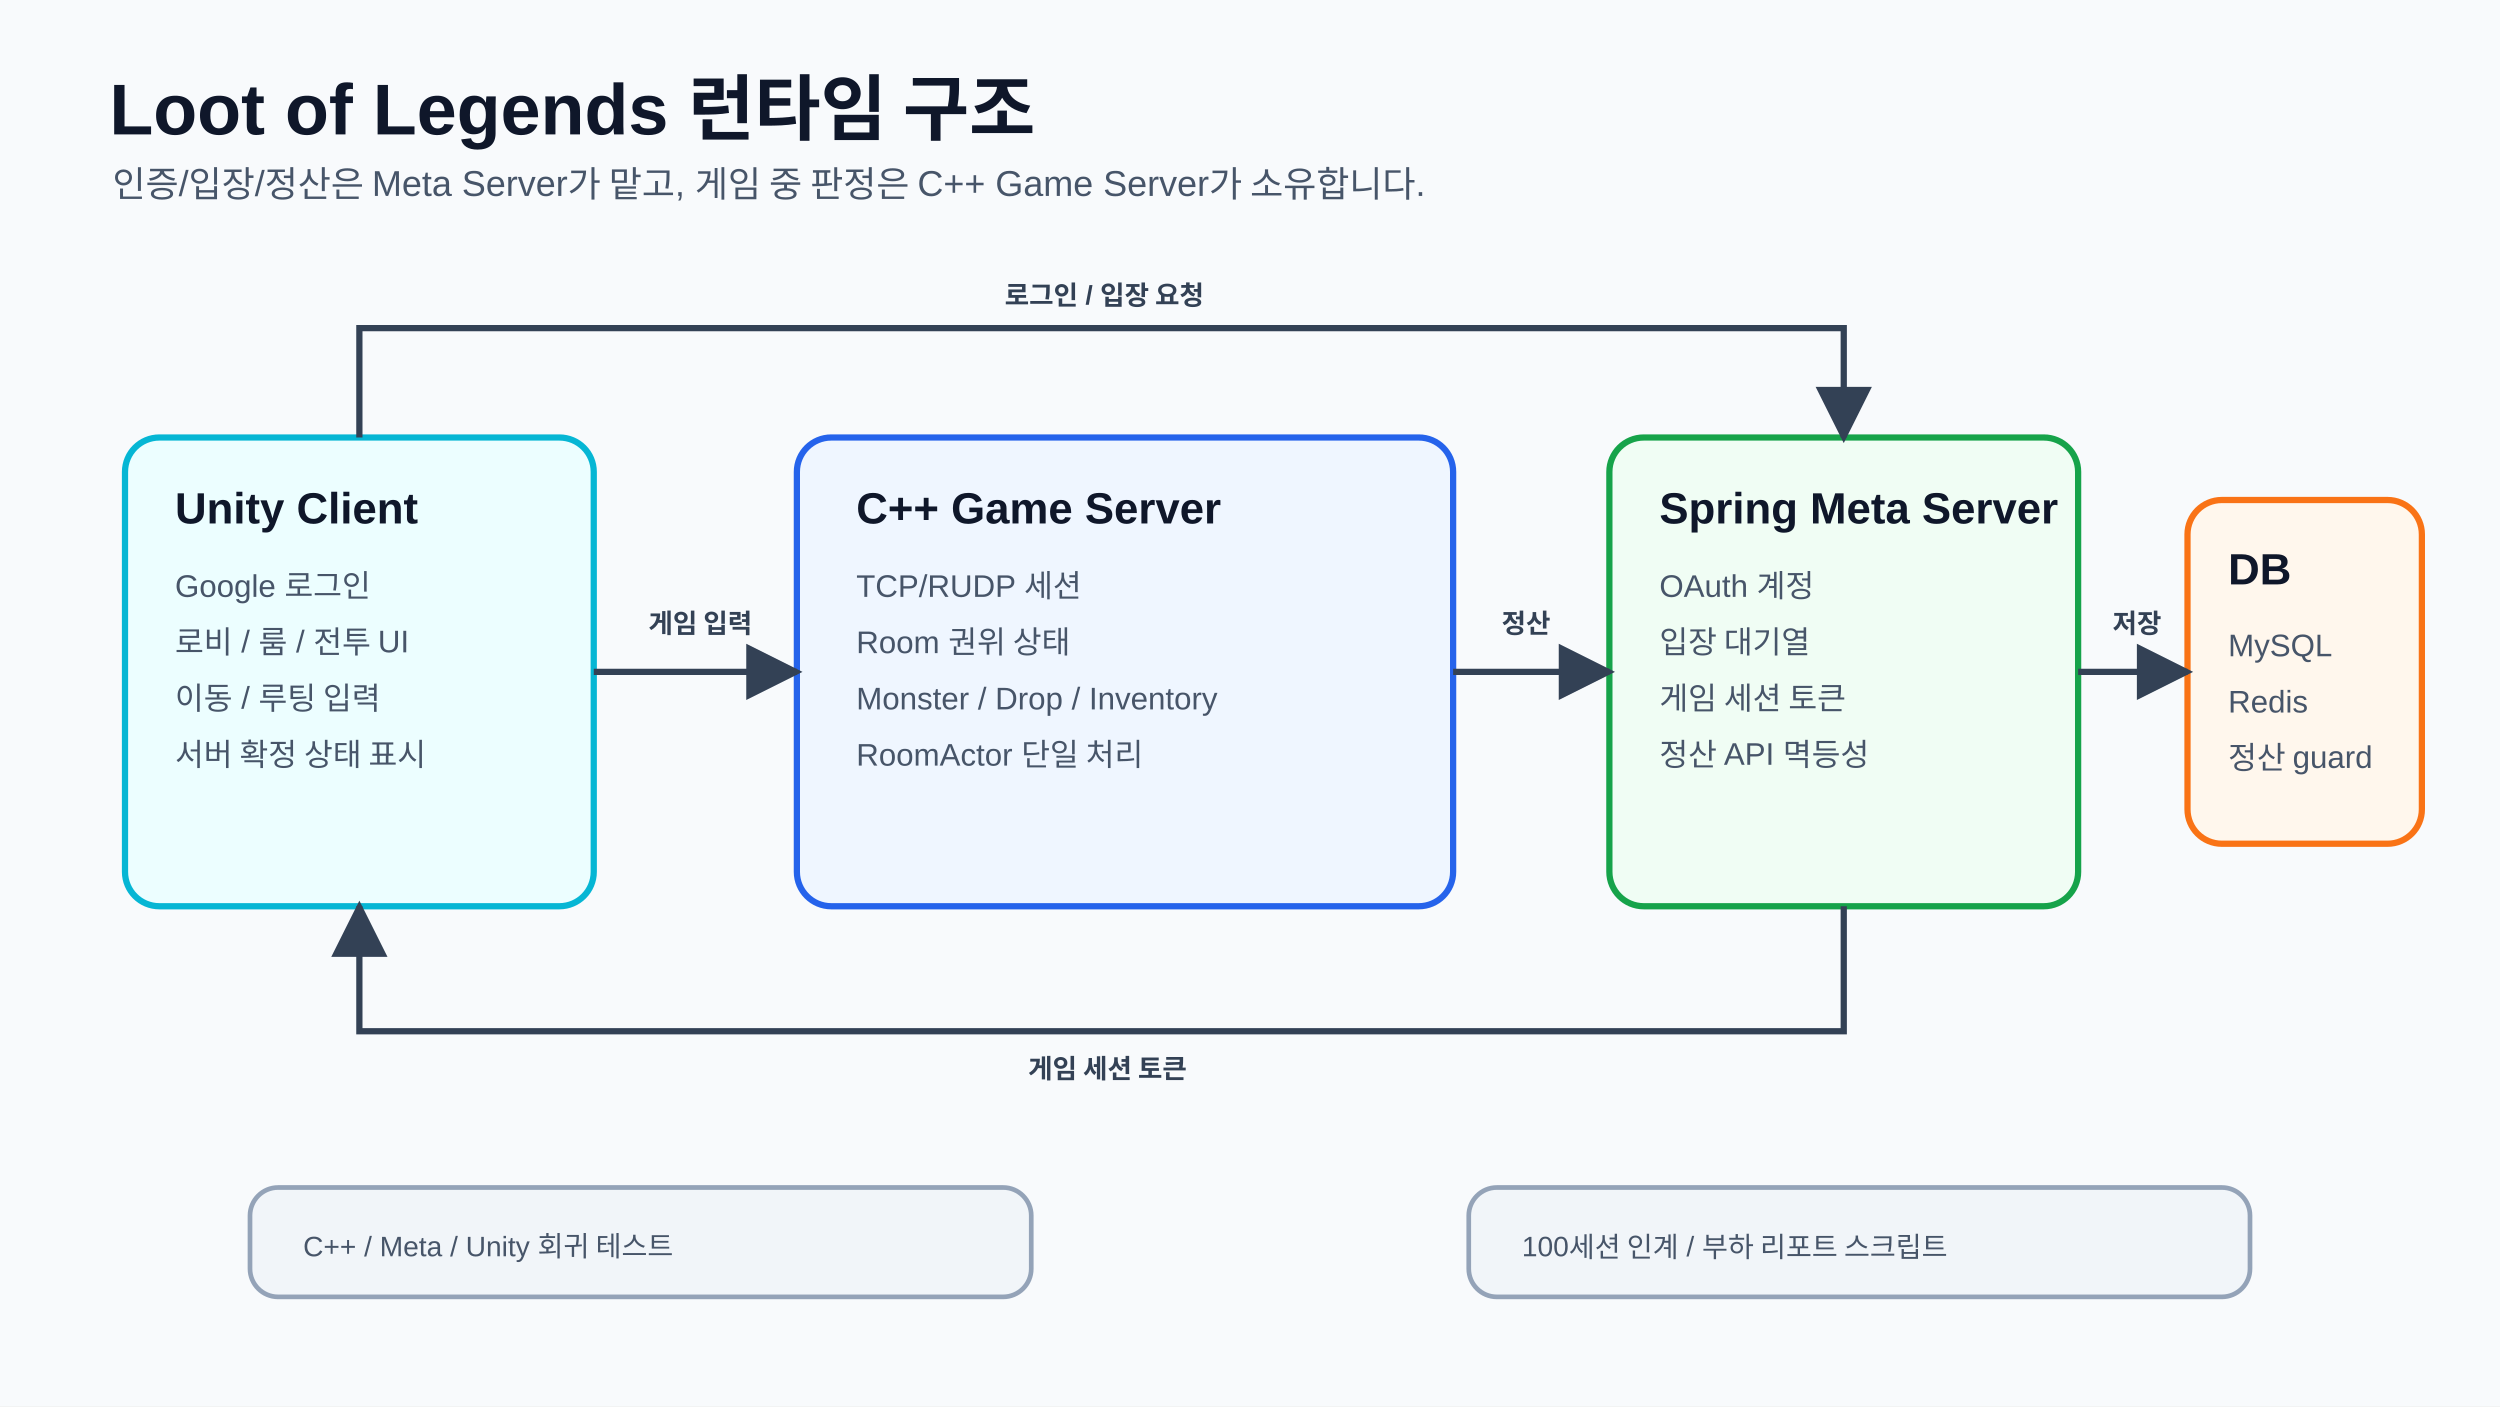
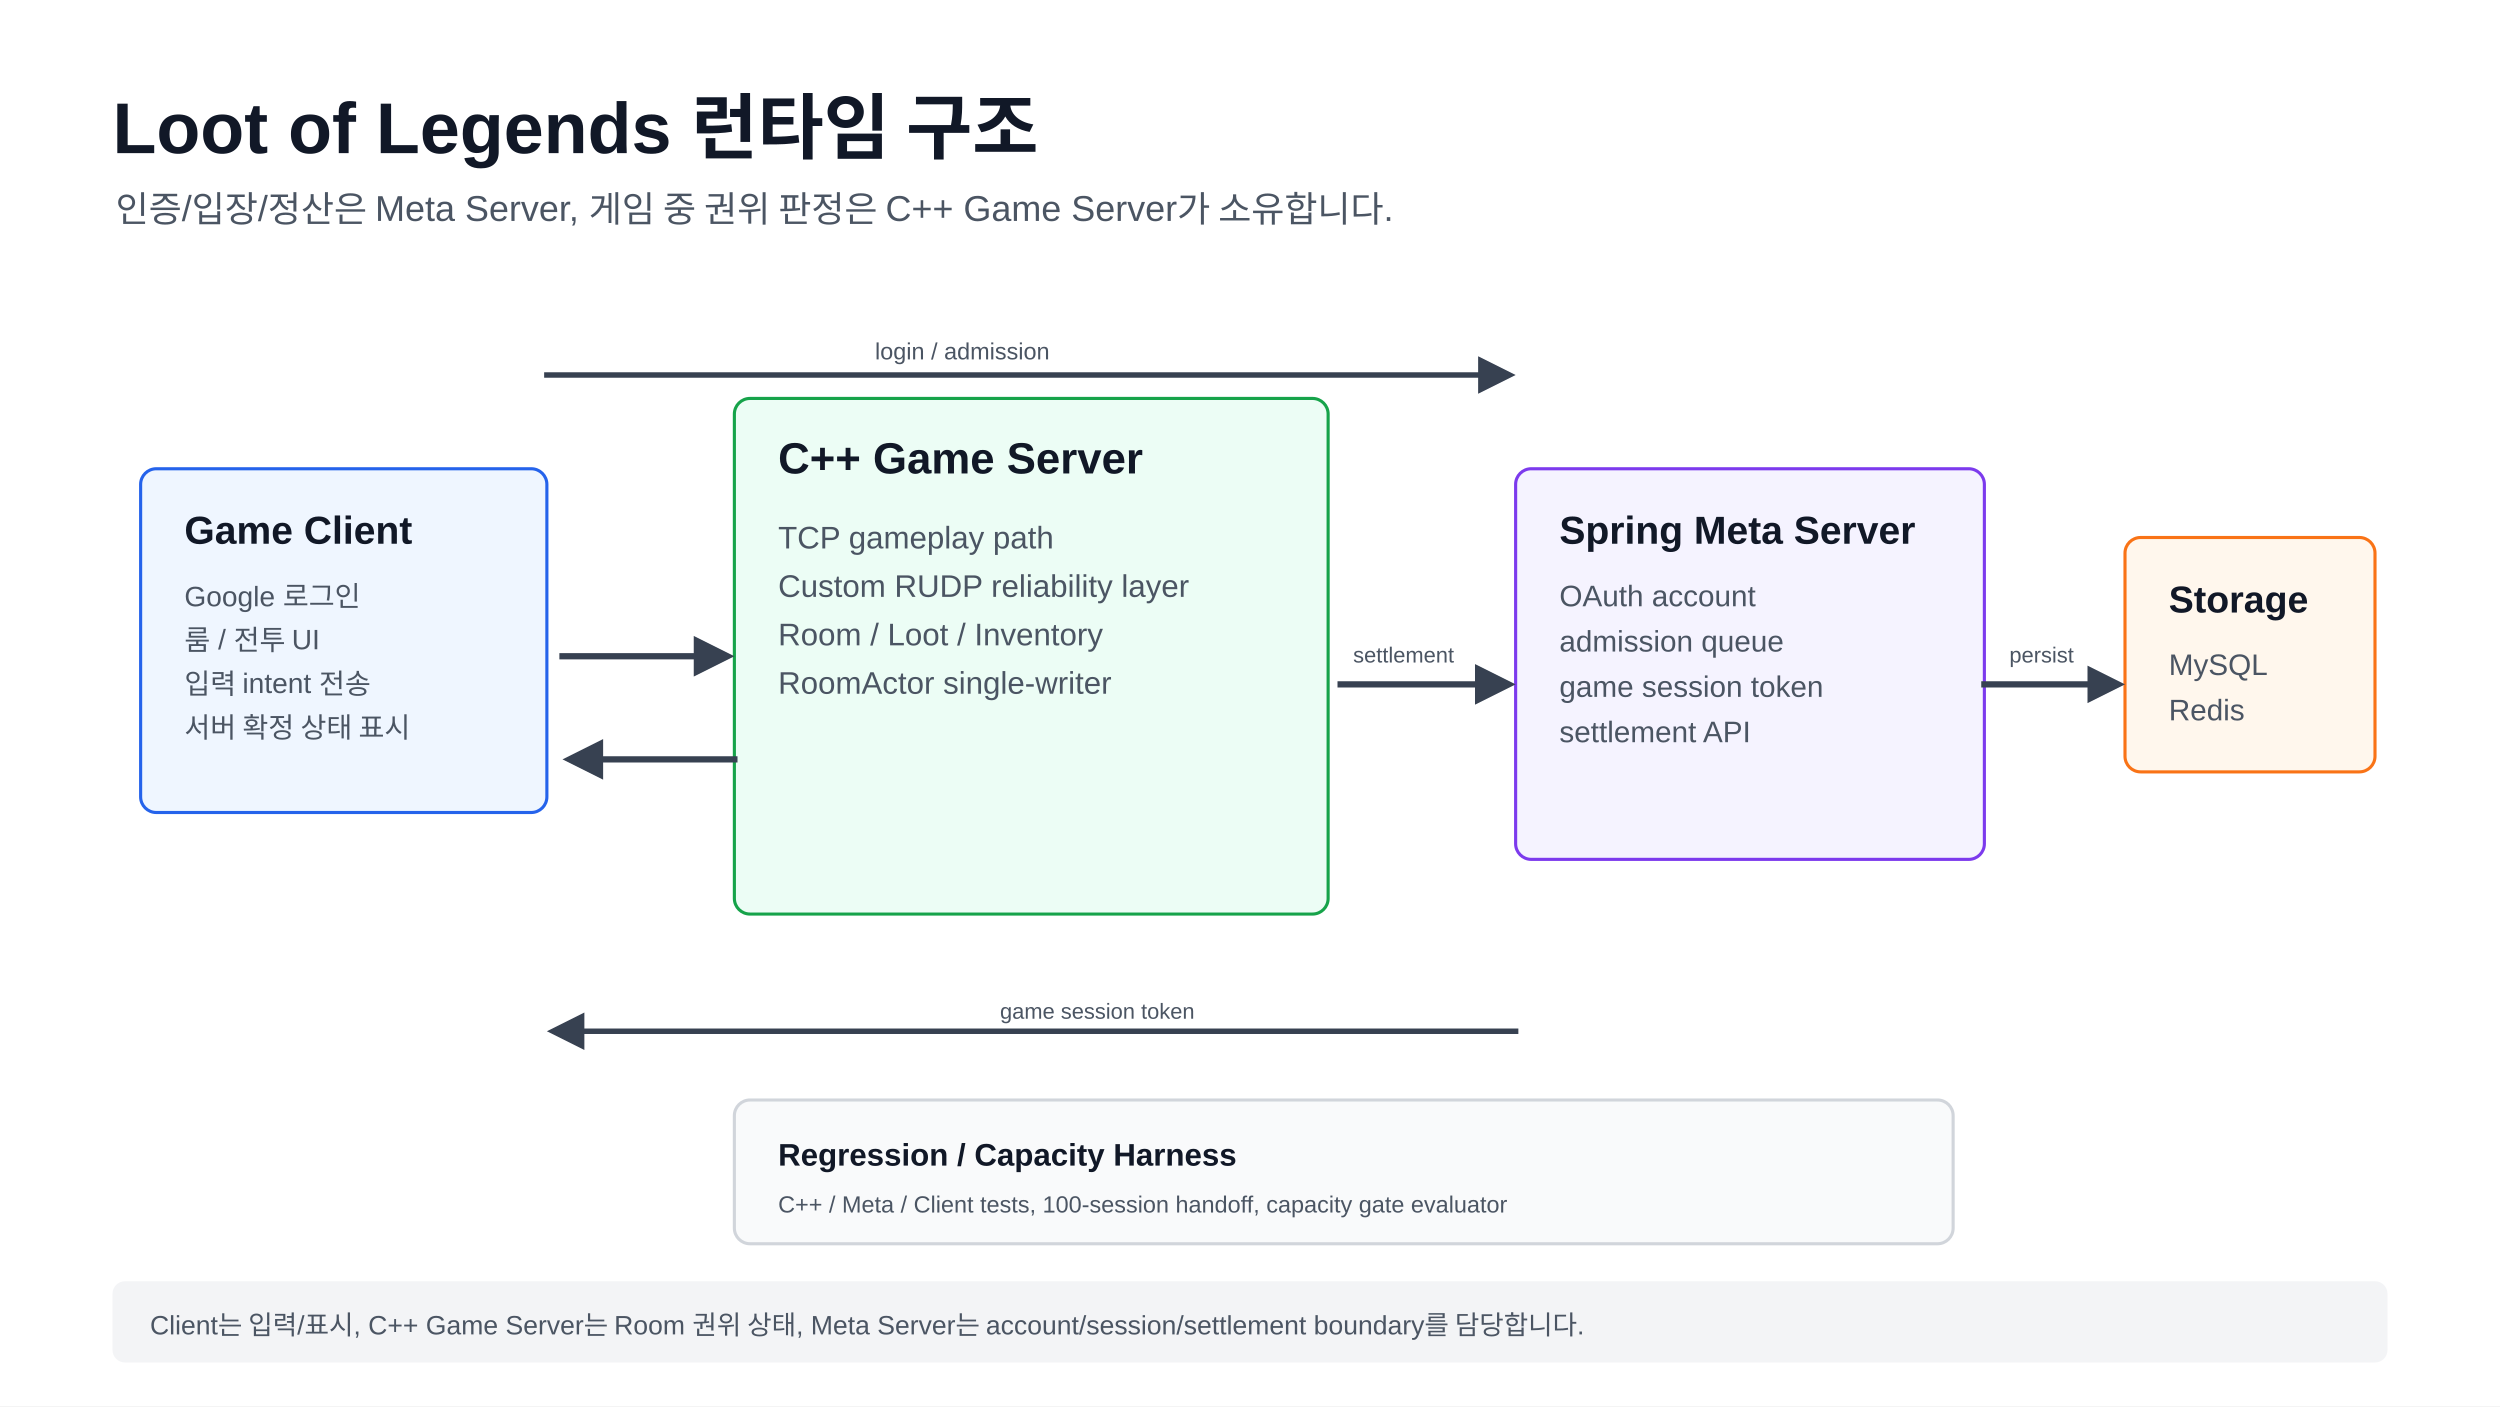
- <svg xmlns="http://www.w3.org/2000/svg" width="1600" height="900" viewBox="0 0 1600 900" role="img" aria-labelledby="title desc">
-   <defs>
-     <marker id="arrow" viewBox="0 0 10 10" refX="9" refY="5" markerWidth="9" markerHeight="9" orient="auto-start-reverse">
-       <path d="M 0 0 L 10 5 L 0 10 z" fill="#334155" />
-     </marker>
-     <style>
-       .title { font: 800 46px "Apple SD Gothic Neo", "Noto Sans KR", Arial, sans-serif; fill: #0f172a; }
-       .subtitle { font: 500 23px "Apple SD Gothic Neo", "Noto Sans KR", Arial, sans-serif; fill: #475569; }
-       .box-title { font: 800 28px "Apple SD Gothic Neo", "Noto Sans KR", Arial, sans-serif; fill: #0f172a; }
-       .box-text { font: 500 20px "Apple SD Gothic Neo", "Noto Sans KR", Arial, sans-serif; fill: #475569; }
-       .label { font: 800 17px "Apple SD Gothic Neo", "Noto Sans KR", Arial, sans-serif; fill: #334155; }
-       .small { font: 500 18px "Apple SD Gothic Neo", "Noto Sans KR", Arial, sans-serif; fill: #475569; }
-       .arrow { stroke: #334155; stroke-width: 4; fill: none; marker-end: url(#arrow); }
-     </style>
-   </defs>
-   <rect width="1600" height="900" fill="#f8fafc" />
-   <text x="70" y="86" class="title">Loot of Legends 런타임 구조</text>
-   <text x="72" y="126" class="subtitle">인증/입장/정산은 Meta Server가 맡고, 게임 중 판정은 C++ Game Server가 소유합니다.</text>
-   <rect x="80" y="280" width="300" height="300" rx="22" fill="#ecfeff" stroke="#06b6d4" stroke-width="4" />
-   <text x="112" y="335" class="box-title">Unity Client</text>
-   <text x="112" y="382" class="box-text">Google 로그인</text>
-   <text x="112" y="418" class="box-text">로비 / 룸 / 전투 UI</text>
-   <text x="112" y="454" class="box-text">이동 / 루팅 입력</text>
-   <text x="112" y="490" class="box-text">서버 확정 상태 표시</text>
-   <rect x="510" y="280" width="420" height="300" rx="22" fill="#eff6ff" stroke="#2563eb" stroke-width="4" />
-   <text x="548" y="335" class="box-title">C++ Game Server</text>
-   <text x="548" y="382" class="box-text">TCP/RUDP 세션</text>
-   <text x="548" y="418" class="box-text">Room 권위 상태</text>
-   <text x="548" y="454" class="box-text">Monster / Drop / Inventory</text>
-   <text x="548" y="490" class="box-text">RoomActor 단일 처리</text>
-   <rect x="1030" y="280" width="300" height="300" rx="22" fill="#f0fdf4" stroke="#16a34a" stroke-width="4" />
-   <text x="1062" y="335" class="box-title">Spring Meta Server</text>
-   <text x="1062" y="382" class="box-text">OAuth 계정</text>
-   <text x="1062" y="418" class="box-text">입장 대기열</text>
-   <text x="1062" y="454" class="box-text">게임 세션 토큰</text>
-   <text x="1062" y="490" class="box-text">정산 API 멱등성</text>
-   <rect x="1400" y="320" width="150" height="220" rx="22" fill="#fff7ed" stroke="#f97316" stroke-width="4" />
-   <text x="1426" y="374" class="box-title">DB</text>
-   <text x="1426" y="420" class="box-text">MySQL</text>
-   <text x="1426" y="456" class="box-text">Redis</text>
-   <text x="1426" y="492" class="box-text">정산 guard</text>
-   <path class="arrow" d="M380 430 H510" />
-   <text x="415" y="405" class="label">게임 입력</text>
-   <path class="arrow" d="M930 430 H1030" />
-   <text x="961" y="405" class="label">정산</text>
-   <path class="arrow" d="M1330 430 H1400" />
-   <text x="1352" y="405" class="label">저장</text>
-   <path class="arrow" d="M230 280 V210 H1180 V280" />
-   <text x="643" y="195" class="label">로그인 / 입장 요청</text>
-   <path class="arrow" d="M1180 580 V660 H230 V580" />
-   <text x="658" y="690" class="label">게임 세션 토큰</text>
-   <rect x="160" y="760" width="500" height="70" rx="18" fill="#f1f5f9" stroke="#94a3b8" stroke-width="3" />
-   <text x="194" y="804" class="small">C++ / Meta / Unity 회귀 테스트</text>
-   <rect x="940" y="760" width="500" height="70" rx="18" fill="#f1f5f9" stroke="#94a3b8" stroke-width="3" />
-   <text x="974" y="804" class="small">100세션 인계 / 부하 리포트 스크립트</text>
+ <svg xmlns="http://www.w3.org/2000/svg" width="1600" height="900" viewBox="0 0 1600 900" role="img" aria-label="Loot of Legends 런타임 구조">
+   <rect width="1600" height="900" fill="#ffffff" />
+   <text text-anchor="start" font-family="'Noto Sans KR', 'Apple SD Gothic Neo', 'Malgun Gothic', Arial, sans-serif" font-size="46" font-weight="800" fill="#111827">
+     <tspan x="72" y="98">Loot of Legends 런타임 구조</tspan>
+   </text>
+   <text text-anchor="start" font-family="'Noto Sans KR', 'Apple SD Gothic Neo', 'Malgun Gothic', Arial, sans-serif" font-size="23" font-weight="400" fill="#4b5563">
+     <tspan x="74" y="142">인증/입장/정산은 Meta Server, 게임 중 권위 판정은 C++ Game Server가 소유합니다.</tspan>
+   </text>
+   <rect x="90" y="300" width="260" height="220" rx="10" fill="#eff6ff" stroke="#2563eb" stroke-width="2" />
+   <text text-anchor="start" font-family="'Noto Sans KR', 'Apple SD Gothic Neo', 'Malgun Gothic', Arial, sans-serif" font-size="25" font-weight="700" fill="#111827">
+     <tspan x="118" y="348">Game Client</tspan>
+   </text>
+   <text text-anchor="start" font-family="'Noto Sans KR', 'Apple SD Gothic Neo', 'Malgun Gothic', Arial, sans-serif" font-size="18" font-weight="400" fill="#4b5563">
+     <tspan x="118" y="388">Google 로그인</tspan>
+     <tspan x="118" dy="28">룸 / 전투 UI</tspan>
+     <tspan x="118" dy="28">입력 intent 전송</tspan>
+     <tspan x="118" dy="28">서버 확정 상태 표시</tspan>
+   </text>
+   <rect x="470" y="255" width="380" height="330" rx="10" fill="#ecfdf5" stroke="#16a34a" stroke-width="2" />
+   <text text-anchor="start" font-family="'Noto Sans KR', 'Apple SD Gothic Neo', 'Malgun Gothic', Arial, sans-serif" font-size="28" font-weight="700" fill="#111827">
+     <tspan x="498" y="303">C++ Game Server</tspan>
+   </text>
+   <text text-anchor="start" font-family="'Noto Sans KR', 'Apple SD Gothic Neo', 'Malgun Gothic', Arial, sans-serif" font-size="20" font-weight="400" fill="#4b5563">
+     <tspan x="498" y="351">TCP gameplay path</tspan>
+     <tspan x="498" dy="31">Custom RUDP reliability layer</tspan>
+     <tspan x="498" dy="31">Room / Loot / Inventory</tspan>
+     <tspan x="498" dy="31">RoomActor single-writer</tspan>
+   </text>
+   <rect x="970" y="300" width="300" height="250" rx="10" fill="#f5f3ff" stroke="#7c3aed" stroke-width="2" />
+   <text text-anchor="start" font-family="'Noto Sans KR', 'Apple SD Gothic Neo', 'Malgun Gothic', Arial, sans-serif" font-size="25" font-weight="700" fill="#111827">
+     <tspan x="998" y="348">Spring Meta Server</tspan>
+   </text>
+   <text text-anchor="start" font-family="'Noto Sans KR', 'Apple SD Gothic Neo', 'Malgun Gothic', Arial, sans-serif" font-size="19" font-weight="400" fill="#4b5563">
+     <tspan x="998" y="388">OAuth account</tspan>
+     <tspan x="998" dy="29">admission queue</tspan>
+     <tspan x="998" dy="29">game session token</tspan>
+     <tspan x="998" dy="29">settlement API</tspan>
+   </text>
+   <rect x="1360" y="344" width="160" height="150" rx="10" fill="#fff7ed" stroke="#f97316" stroke-width="2" />
+   <text text-anchor="start" font-family="'Noto Sans KR', 'Apple SD Gothic Neo', 'Malgun Gothic', Arial, sans-serif" font-size="24" font-weight="700" fill="#111827">
+     <tspan x="1388" y="392">Storage</tspan>
+   </text>
+   <text text-anchor="start" font-family="'Noto Sans KR', 'Apple SD Gothic Neo', 'Malgun Gothic', Arial, sans-serif" font-size="19" font-weight="400" fill="#4b5563">
+     <tspan x="1388" y="432">MySQL</tspan>
+     <tspan x="1388" dy="29">Redis</tspan>
+   </text>
+   <rect x="470" y="704" width="780" height="92" rx="10" fill="#f9fafb" stroke="#d1d5db" stroke-width="2" />
+   <text text-anchor="start" font-family="'Noto Sans KR', 'Apple SD Gothic Neo', 'Malgun Gothic', Arial, sans-serif" font-size="20" font-weight="700" fill="#111827">
+     <tspan x="498" y="746">Regression / Capacity Harness</tspan>
+   </text>
+   <text text-anchor="start" font-family="'Noto Sans KR', 'Apple SD Gothic Neo', 'Malgun Gothic', Arial, sans-serif" font-size="15" font-weight="400" fill="#4b5563">
+     <tspan x="498" y="776">C++ / Meta / Client tests, 100-session handoff, capacity gate evaluator</tspan>
+   </text>
+   <text text-anchor="start" font-family="'Noto Sans KR', 'Apple SD Gothic Neo', 'Malgun Gothic', Arial, sans-serif" font-size="15" font-weight="500" fill="#4b5563">
+     <tspan x="560" y="230">login / admission</tspan>
+   </text>
+   <line x1="350" y1="240" x2="948" y2="240" stroke="#374151" stroke-width="3.5" stroke-linecap="square" />
+   <polygon points="946,228 970,240 946,252" fill="#374151" />
+   <line x1="360" y1="420" x2="446" y2="420" stroke="#374151" stroke-width="4" stroke-linecap="square" />
+   <polygon points="444,407 470,420 444,433" fill="#374151" />
+   <line x1="470" y1="486" x2="384" y2="486" stroke="#374151" stroke-width="4" stroke-linecap="square" />
+   <polygon points="386,473 360,486 386,499" fill="#374151" />
+   <text text-anchor="start" font-family="'Noto Sans KR', 'Apple SD Gothic Neo', 'Malgun Gothic', Arial, sans-serif" font-size="14" font-weight="500" fill="#4b5563">
+     <tspan x="866" y="424">settlement</tspan>
+   </text>
+   <line x1="858" y1="438" x2="946" y2="438" stroke="#374151" stroke-width="4" stroke-linecap="square" />
+   <polygon points="944,425 970,438 944,451" fill="#374151" />
+   <text text-anchor="start" font-family="'Noto Sans KR', 'Apple SD Gothic Neo', 'Malgun Gothic', Arial, sans-serif" font-size="14" font-weight="500" fill="#4b5563">
+     <tspan x="1286" y="424">persist</tspan>
+   </text>
+   <line x1="1270" y1="438" x2="1338" y2="438" stroke="#374151" stroke-width="4" stroke-linecap="square" />
+   <polygon points="1336,426 1360,438 1336,450" fill="#374151" />
+   <text text-anchor="start" font-family="'Noto Sans KR', 'Apple SD Gothic Neo', 'Malgun Gothic', Arial, sans-serif" font-size="14" font-weight="500" fill="#4b5563">
+     <tspan x="640" y="652">game session token</tspan>
+   </text>
+   <line x1="970" y1="660" x2="372" y2="660" stroke="#374151" stroke-width="3.5" stroke-linecap="square" />
+   <polygon points="374,648 350,660 374,672" fill="#374151" />
+   <rect x="72" y="820" width="1456" height="52" rx="8" fill="#f3f4f6" />
+   <text text-anchor="start" font-family="'Noto Sans KR', 'Apple SD Gothic Neo', 'Malgun Gothic', Arial, sans-serif" font-size="17" font-weight="400" fill="#4b5563">
+     <tspan x="96" y="854">Client는 입력/표시, C++ Game Server는 Room 권위 상태, Meta Server는 account/session/settlement boundary를 담당합니다.</tspan>
+   </text>
</svg>
